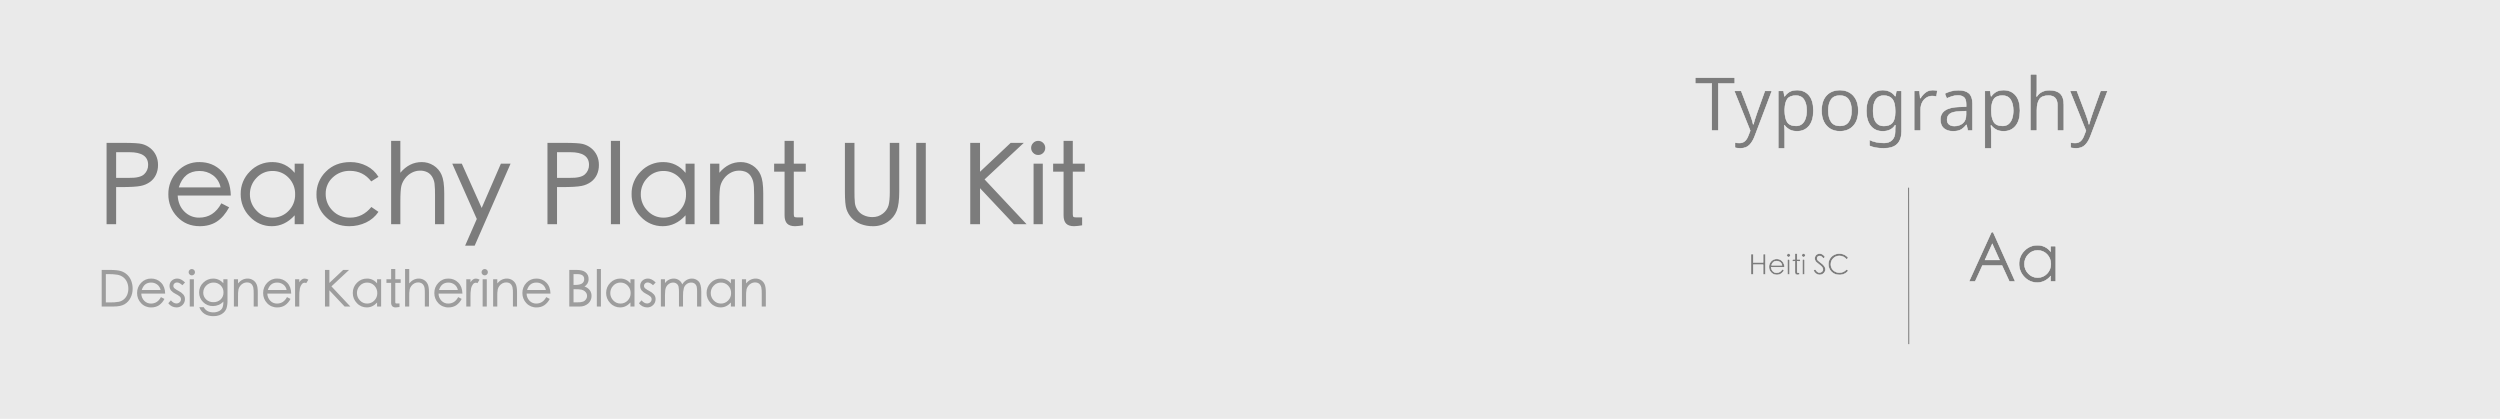
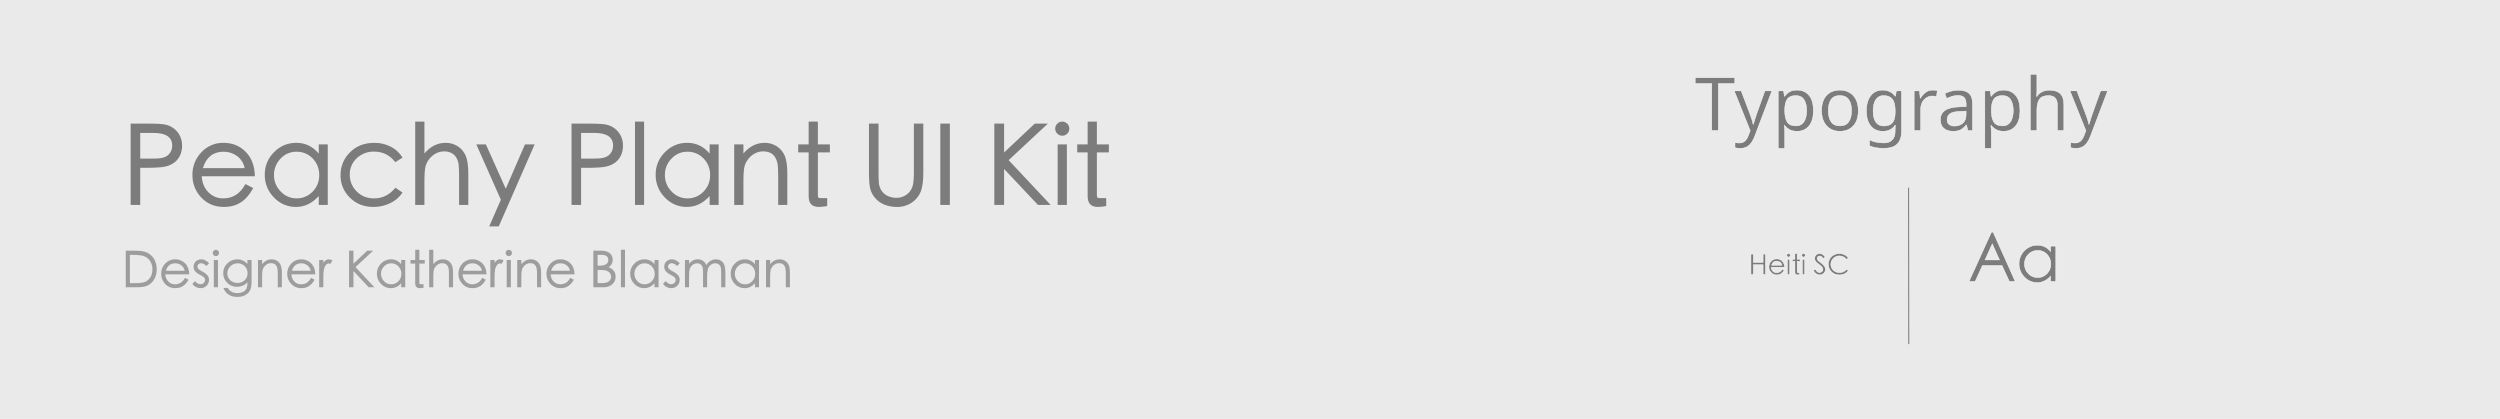
<svg xmlns="http://www.w3.org/2000/svg" width="2700" height="452" viewBox="0 0 2700 452">
  <defs>
    <clipPath id="clip-Title">
      <rect width="2700" height="452" />
    </clipPath>
  </defs>
  <g id="Title" clip-path="url(#clip-Title)">
    <rect width="2700" height="452" fill="#eaeaea" />
-     <g id="Title-2" data-name="Title">
+     <g id="Title-2" data-name="Title" transform="translate(26 -20.797)">
      <path id="peachy_plant" data-name="peachy plant" d="M9.6-95.04h18q15.36,0,20.16,1.2a23.585,23.585,0,0,1,8.82,4.32,21.829,21.829,0,0,1,6.3,7.8,23.8,23.8,0,0,1,2.28,10.56A24.341,24.341,0,0,1,62.94-60.6a20.29,20.29,0,0,1-6.36,7.74,25.714,25.714,0,0,1-10.14,4.32q-6,1.26-21.24,1.26H19.92V-7.2H9.6Zm10.32,37.8H33.6q12.12.24,16.5-3.84a13.36,13.36,0,0,0,4.38-10.2q0-13.68-20.16-13.68H19.92ZM143.76-38.16H86.4q.6,10.8,7.26,17.34a21.9,21.9,0,0,0,15.9,6.54q15.72,0,24-15.48l8.4,4.32Q136.32-15,128.64-10.02T110.28-5.04q-14.76,0-24.36-10.14a34.25,34.25,0,0,1-9.6-24.42,34.342,34.342,0,0,1,9.66-24.48,31.644,31.644,0,0,1,23.94-10.2q14.28,0,23.88,9.66T143.76-38.16Zm-11.04-8.76A21.075,21.075,0,0,0,124.56-60a24.051,24.051,0,0,0-14.64-4.68q-16.8,0-22.32,17.76ZM222.48-7.2h-9.72v-9.6Q202.08-5.04,188.16-5.04A31.914,31.914,0,0,1,164.34-15.3a34.03,34.03,0,0,1-9.9-24.48,33.52,33.52,0,0,1,9.96-24.36,32.767,32.767,0,0,1,24.3-10.14q14.34,0,24.06,11.64V-72.6h9.72Zm-33.6-7.08a23.429,23.429,0,0,0,17.16-7.2,24.349,24.349,0,0,0,7.2-17.94,24.769,24.769,0,0,0-7.08-18,23.286,23.286,0,0,0-17.34-7.26,22.926,22.926,0,0,0-17.34,7.5,24.93,24.93,0,0,0-7.08,17.7,24.711,24.711,0,0,0,7.2,17.7A23.106,23.106,0,0,0,188.88-14.28Zm114.36-6.24A33.39,33.39,0,0,1,289.74-9a41.564,41.564,0,0,1-18.06,3.96q-15.12,0-25.26-9.96a32.836,32.836,0,0,1-10.14-24.36,33.723,33.723,0,0,1,10.2-24.66q10.2-10.26,26.4-10.26a37.875,37.875,0,0,1,17.7,4.2,31.254,31.254,0,0,1,12.66,11.76l-7.8,4.92q-8.76-11.4-22.92-11.4a26.218,26.218,0,0,0-18.72,7.14,23.364,23.364,0,0,0-7.56,17.7,24.918,24.918,0,0,0,7.44,18.12q7.44,7.56,18.84,7.56,13.68,0,23.04-11.52ZM374.28-7.2h-9.96V-38.4a103.146,103.146,0,0,0-.54-12.84,19.376,19.376,0,0,0-2.46-7.02,12.911,12.911,0,0,0-5.22-5.04,16.778,16.778,0,0,0-7.92-1.74,19.033,19.033,0,0,0-8.82,2.16,21.588,21.588,0,0,0-7.2,6,22.539,22.539,0,0,0-4.14,8.16q-1.14,4.32-1.14,17.28V-7.2h-9.96v-90h9.96v34.44q9.72-11.52,23.04-11.52a23.445,23.445,0,0,1,12.84,3.66,22.623,22.623,0,0,1,8.64,10.08q2.88,6.42,2.88,19.74Zm71.64-65.4L407.16,15.96H396.84l12.6-28.8L382.92-72.6h10.32l21.48,47.88L435.48-72.6Zm39.84-22.44h18q15.36,0,20.16,1.2a23.585,23.585,0,0,1,8.82,4.32,21.828,21.828,0,0,1,6.3,7.8,23.8,23.8,0,0,1,2.28,10.56A24.34,24.34,0,0,1,539.1-60.6a20.29,20.29,0,0,1-6.36,7.74,25.714,25.714,0,0,1-10.14,4.32q-6,1.26-21.24,1.26h-5.28V-7.2H485.76Zm10.32,37.8h13.68q12.12.24,16.5-3.84a13.361,13.361,0,0,0,4.38-10.2q0-13.68-20.16-13.68h-14.4ZM564.12-7.2h-9.84v-90h9.84Zm80.52,0h-9.72v-9.6Q624.24-5.04,610.32-5.04A31.914,31.914,0,0,1,586.5-15.3a34.031,34.031,0,0,1-9.9-24.48,33.52,33.52,0,0,1,9.96-24.36,32.767,32.767,0,0,1,24.3-10.14q14.34,0,24.06,11.64V-72.6h9.72Zm-33.6-7.08a23.429,23.429,0,0,0,17.16-7.2,24.349,24.349,0,0,0,7.2-17.94,24.769,24.769,0,0,0-7.08-18,23.286,23.286,0,0,0-17.34-7.26,22.926,22.926,0,0,0-17.34,7.5,24.93,24.93,0,0,0-7.08,17.7,24.711,24.711,0,0,0,7.2,17.7A23.106,23.106,0,0,0,611.04-14.28ZM718.8-7.2h-9.84V-38.4q0-10.8-1.02-14.7a19.3,19.3,0,0,0-3-6.6,12.078,12.078,0,0,0-5.04-4.02,18.755,18.755,0,0,0-7.44-1.32,18.562,18.562,0,0,0-8.58,2.16,21.589,21.589,0,0,0-7.2,6,22.54,22.54,0,0,0-4.14,8.16q-1.14,4.32-1.14,17.28V-7.2h-9.96V-72.6h9.96v9.84q9.72-11.52,23.04-11.52a23.445,23.445,0,0,1,12.84,3.66,22.623,22.623,0,0,1,8.64,10.08q2.88,6.42,2.88,19.74Zm45.96-56.76H751.8v45.84q0,2.52.72,3.06t3.6.54h5.76V-6a57.942,57.942,0,0,1-8.76.96q-5.76,0-8.52-2.82t-2.76-8.94V-63.96H730.56V-72.6h11.28V-97.2h9.96v24.6h12.96ZM865.68-42.24q0,13.32-2.7,20.46a25.339,25.339,0,0,1-9.6,11.94,27.553,27.553,0,0,1-16.14,4.8,35.434,35.434,0,0,1-13.2-2.34,26.111,26.111,0,0,1-9.78-6.6,25.5,25.5,0,0,1-5.58-9.48Q807-28.68,807-42.24v-52.8h10.32v52.8a109.918,109.918,0,0,0,.48,12.3,17.508,17.508,0,0,0,2.76,7.32,15.926,15.926,0,0,0,6.54,5.64,21.561,21.561,0,0,0,9.66,2.1,17.45,17.45,0,0,0,11.22-3.78,16.99,16.99,0,0,0,6.12-8.76q1.38-4.98,1.38-14.82v-52.8h10.2ZM894.36-7.2H884.04V-95.04h10.32Zm108.84,0H989.52l-36.6-38.88V-7.2H942.36V-95.04h10.56v31.2l33.12-31.2h14.16L957.84-55.56Zm12.48-90a7.422,7.422,0,0,1,5.46,2.22,7.35,7.35,0,0,1,2.22,5.4,7.35,7.35,0,0,1-2.22,5.4,7.35,7.35,0,0,1-5.4,2.22,7.254,7.254,0,0,1-5.4-2.28,7.411,7.411,0,0,1-2.22-5.34,7.411,7.411,0,0,1,2.22-5.34A7.186,7.186,0,0,1,1015.68-97.2Zm5.04,90h-9.96V-72.6h9.96Zm45.36-56.76h-12.96v45.84q0,2.52.72,3.06t3.6.54h5.76V-6a57.941,57.941,0,0,1-8.76.96q-5.76,0-8.52-2.82t-2.76-8.94V-63.96h-11.28V-72.6h11.28V-97.2h9.96v24.6h12.96Z" transform="translate(105.5 249.333)" fill="#7c7c7c" />
      <path id="author" d="M4.32-42.768h8.424q8.532,0,12.42,1.269a17.631,17.631,0,0,1,6.723,3.942,17.761,17.761,0,0,1,4.347,6.507,24.025,24.025,0,0,1,1.512,8.856,20.8,20.8,0,0,1-2.241,9.477,16.8,16.8,0,0,1-6.372,6.966Q25-3.24,17.064-3.24H4.32ZM8.8-7.668h4.1a50.536,50.536,0,0,0,9.99-.7,12.365,12.365,0,0,0,5.454-2.7,13,13,0,0,0,3.537-4.887A17.086,17.086,0,0,0,33.1-22.626a16.992,16.992,0,0,0-1.431-6.993,13.255,13.255,0,0,0-4.077-5.238,14.486,14.486,0,0,0-6.21-2.7,58.477,58.477,0,0,0-10.206-.675H8.8Zm64.1-9.5H47.088a11.378,11.378,0,0,0,3.267,7.8A9.856,9.856,0,0,0,57.51-6.426q7.074,0,10.8-6.966l3.78,1.944A18.475,18.475,0,0,1,66.1-4.509a14.852,14.852,0,0,1-8.262,2.241A14.444,14.444,0,0,1,46.872-6.831a15.413,15.413,0,0,1-4.32-10.989A15.454,15.454,0,0,1,46.9-28.836a14.24,14.24,0,0,1,10.773-4.59,14.54,14.54,0,0,1,10.746,4.347Q72.738-24.732,72.9-17.172Zm-4.968-3.942A9.484,9.484,0,0,0,64.26-27a10.823,10.823,0,0,0-6.588-2.106q-7.56,0-10.044,7.992Zm26.406-8.1-2.862,2.97q-3.186-2.97-5.832-2.97a3.97,3.97,0,0,0-2.808,1.053A3.4,3.4,0,0,0,81.7-25.569a3.559,3.559,0,0,0,1.269,2.7,23.041,23.041,0,0,0,4.509,2.862,16.691,16.691,0,0,1,5,3.753,7.461,7.461,0,0,1,1.755,5.022A8.616,8.616,0,0,1,91.611-4.86a8.816,8.816,0,0,1-6.453,2.592A10.905,10.905,0,0,1,76.248-6.8l2.808-3.132q2.916,3.4,5.94,3.4a4.984,4.984,0,0,0,3.51-1.35,4.179,4.179,0,0,0,1.458-3.159,3.938,3.938,0,0,0-1.323-3.024A21.193,21.193,0,0,0,84.105-16.9a15.092,15.092,0,0,1-4.86-3.591A7.818,7.818,0,0,1,77.6-25.677a7.34,7.34,0,0,1,2.349-5.481,8.563,8.563,0,0,1,6.21-2.268Q90.018-33.426,94.338-29.214Zm7.29-14.526a3.34,3.34,0,0,1,2.457,1,3.308,3.308,0,0,1,1,2.43,3.308,3.308,0,0,1-1,2.43,3.308,3.308,0,0,1-2.43,1,3.264,3.264,0,0,1-2.43-1.026,3.335,3.335,0,0,1-1-2.4,3.335,3.335,0,0,1,1-2.4A3.234,3.234,0,0,1,101.628-43.74ZM103.9-3.24H99.414V-32.67H103.9Zm36.288-6.912a27.631,27.631,0,0,1-1,8.64,12.1,12.1,0,0,1-3.024,4.752,13.294,13.294,0,0,1-4.86,2.943,18.654,18.654,0,0,1-6.237,1q-11.5,0-15.336-9.72h4.752q3.132,5.616,10.422,5.616a13.45,13.45,0,0,0,5.994-1.3,7.794,7.794,0,0,0,3.726-3.456,15.537,15.537,0,0,0,1.08-6.642v-.27a13.812,13.812,0,0,1-5.076,3.618,15.806,15.806,0,0,1-6.156,1.242A14.342,14.342,0,0,1,113.805-8.1a14.045,14.045,0,0,1-4.239-10.314,14.067,14.067,0,0,1,4.482-10.611,14.943,14.943,0,0,1,10.773-4.4A14.317,14.317,0,0,1,135.7-28.35v-4.32h4.482Zm-4.32-8.262a10.248,10.248,0,0,0-3.1-7.668,10.464,10.464,0,0,0-7.587-3.024,10.724,10.724,0,0,0-7.965,3.267,10.493,10.493,0,0,0-3.213,7.587,9.823,9.823,0,0,0,3.078,7.317,10.831,10.831,0,0,0,7.884,3,10.848,10.848,0,0,0,7.857-2.943A10.01,10.01,0,0,0,135.864-18.414ZM172.908-3.24H168.48V-17.28a31.022,31.022,0,0,0-.459-6.615,8.686,8.686,0,0,0-1.35-2.97,5.435,5.435,0,0,0-2.268-1.809,8.44,8.44,0,0,0-3.348-.594,8.353,8.353,0,0,0-3.861.972,9.715,9.715,0,0,0-3.24,2.7,10.142,10.142,0,0,0-1.863,3.672,37.247,37.247,0,0,0-.513,7.776V-3.24H147.1V-32.67h4.482v4.428q4.374-5.184,10.368-5.184a10.55,10.55,0,0,1,5.778,1.647,10.18,10.18,0,0,1,3.888,4.536q1.3,2.889,1.3,8.883Zm36.126-13.932H183.222a11.378,11.378,0,0,0,3.267,7.8,9.856,9.856,0,0,0,7.155,2.943q7.074,0,10.8-6.966l3.78,1.944a18.475,18.475,0,0,1-5.994,6.939,14.852,14.852,0,0,1-8.262,2.241,14.444,14.444,0,0,1-10.962-4.563,15.413,15.413,0,0,1-4.32-10.989,15.454,15.454,0,0,1,4.347-11.016,14.24,14.24,0,0,1,10.773-4.59,14.54,14.54,0,0,1,10.746,4.347Q208.872-24.732,209.034-17.172Zm-4.968-3.942A9.484,9.484,0,0,0,200.394-27a10.823,10.823,0,0,0-6.588-2.106q-7.56,0-10.044,7.992Zm23.49-11.124-2.322,3.78a3.8,3.8,0,0,0-1.782-.486,3.885,3.885,0,0,0-3.024,1.647,10.957,10.957,0,0,0-2.025,4.32,45.8,45.8,0,0,0-.675,9.639v10.1h-4.536V-32.67h4.536v3.186a11.384,11.384,0,0,1,2.727-2.97,5.3,5.3,0,0,1,3.132-.972A8.579,8.579,0,0,1,227.556-32.238Zm45.306,29h-6.156l-16.47-17.5v17.5h-4.752V-42.768h4.752v14.04l14.9-14.04h6.372L252.45-25Zm33.264,0h-4.374V-7.56q-4.806,5.292-11.07,5.292a14.361,14.361,0,0,1-10.719-4.617A15.314,15.314,0,0,1,275.508-17.9a15.084,15.084,0,0,1,4.482-10.962,14.745,14.745,0,0,1,10.935-4.563,13.568,13.568,0,0,1,10.827,5.238V-32.67h4.374Zm-15.12-3.186a10.543,10.543,0,0,0,7.722-3.24,10.957,10.957,0,0,0,3.24-8.073,11.146,11.146,0,0,0-3.186-8.1,10.479,10.479,0,0,0-7.8-3.267,10.317,10.317,0,0,0-7.8,3.375,11.219,11.219,0,0,0-3.186,7.965A11.12,11.12,0,0,0,283.23-9.8,10.4,10.4,0,0,0,291.006-6.426ZM327.24-28.782h-5.832V-8.154q0,1.134.324,1.377a3.268,3.268,0,0,0,1.62.243h2.592V-2.7A26.074,26.074,0,0,1,322-2.268a5.155,5.155,0,0,1-3.834-1.269,5.579,5.579,0,0,1-1.242-4.023V-28.782H311.85V-32.67h5.076V-43.74h4.482v11.07h5.832ZM357.8-3.24h-4.482V-17.28a46.41,46.41,0,0,0-.243-5.778,8.718,8.718,0,0,0-1.107-3.159,5.81,5.81,0,0,0-2.349-2.268,7.55,7.55,0,0,0-3.564-.783,8.564,8.564,0,0,0-3.969.972,9.715,9.715,0,0,0-3.24,2.7,10.143,10.143,0,0,0-1.863,3.672,37.246,37.246,0,0,0-.513,7.776V-3.24h-4.482v-40.5h4.482v15.5q4.374-5.184,10.368-5.184a10.55,10.55,0,0,1,5.778,1.647,10.18,10.18,0,0,1,3.888,4.536q1.3,2.889,1.3,8.883ZM393.93-17.172H368.118a11.379,11.379,0,0,0,3.267,7.8,9.856,9.856,0,0,0,7.155,2.943q7.074,0,10.8-6.966l3.78,1.944a18.475,18.475,0,0,1-5.994,6.939,14.852,14.852,0,0,1-8.262,2.241A14.443,14.443,0,0,1,367.9-6.831a15.413,15.413,0,0,1-4.32-10.989,15.454,15.454,0,0,1,4.347-11.016,14.24,14.24,0,0,1,10.773-4.59,14.54,14.54,0,0,1,10.746,4.347Q393.768-24.732,393.93-17.172Zm-4.968-3.942A9.484,9.484,0,0,0,385.29-27a10.823,10.823,0,0,0-6.588-2.106q-7.56,0-10.044,7.992Zm23.49-11.124-2.322,3.78a3.8,3.8,0,0,0-1.782-.486,3.885,3.885,0,0,0-3.024,1.647,10.957,10.957,0,0,0-2.025,4.32,45.8,45.8,0,0,0-.675,9.639v10.1h-4.536V-32.67h4.536v3.186a11.383,11.383,0,0,1,2.727-2.97,5.3,5.3,0,0,1,3.132-.972A8.579,8.579,0,0,1,412.452-32.238Zm5.508-11.5a3.34,3.34,0,0,1,2.457,1,3.308,3.308,0,0,1,1,2.43,3.308,3.308,0,0,1-1,2.43,3.308,3.308,0,0,1-2.43,1,3.264,3.264,0,0,1-2.43-1.026,3.335,3.335,0,0,1-1-2.4,3.335,3.335,0,0,1,1-2.4A3.234,3.234,0,0,1,417.96-43.74Zm2.268,40.5h-4.482V-32.67h4.482Zm32.67,0H448.47V-17.28a31.022,31.022,0,0,0-.459-6.615,8.686,8.686,0,0,0-1.35-2.97,5.435,5.435,0,0,0-2.268-1.809,8.44,8.44,0,0,0-3.348-.594,8.353,8.353,0,0,0-3.861.972,9.715,9.715,0,0,0-3.24,2.7,10.143,10.143,0,0,0-1.863,3.672,37.246,37.246,0,0,0-.513,7.776V-3.24h-4.482V-32.67h4.482v4.428q4.374-5.184,10.368-5.184a10.55,10.55,0,0,1,5.778,1.647,10.18,10.18,0,0,1,3.888,4.536q1.3,2.889,1.3,8.883Zm36.126-13.932H463.212a11.379,11.379,0,0,0,3.267,7.8,9.856,9.856,0,0,0,7.155,2.943q7.074,0,10.8-6.966l3.78,1.944a18.475,18.475,0,0,1-5.994,6.939,14.852,14.852,0,0,1-8.262,2.241A14.443,14.443,0,0,1,463-6.831a15.413,15.413,0,0,1-4.32-10.989,15.454,15.454,0,0,1,4.347-11.016,14.24,14.24,0,0,1,10.773-4.59,14.54,14.54,0,0,1,10.746,4.347Q488.862-24.732,489.024-17.172Zm-4.968-3.942A9.484,9.484,0,0,0,480.384-27a10.823,10.823,0,0,0-6.588-2.106q-7.56,0-10.044,7.992Zm41.688-3.78a12.068,12.068,0,0,1,5.7,4,10.065,10.065,0,0,1,1.917,6.156,10.657,10.657,0,0,1-3.591,8.235A13.383,13.383,0,0,1,520.4-3.24h-11.07V-42.768h8.046q6.264,0,9.531,2.565a8.757,8.757,0,0,1,3.267,7.317A8.935,8.935,0,0,1,525.744-24.894Zm-11.826-1.674h1.836q4.86,0,7.263-1.512a5.258,5.258,0,0,0,2.4-4.806q0-5.346-7.4-5.346h-4.1Zm0,18.792h4.428a16.493,16.493,0,0,0,6.048-.81,6.816,6.816,0,0,0,3.024-2.484,6.009,6.009,0,0,0,1.134-3.4,6.623,6.623,0,0,0-.675-3.051,7.01,7.01,0,0,0-2-2.349,9.029,9.029,0,0,0-3.24-1.539,31.211,31.211,0,0,0-6.939-.513h-1.782ZM543.51-3.24h-4.428v-40.5h4.428Zm36.234,0H575.37V-7.56q-4.806,5.292-11.07,5.292a14.361,14.361,0,0,1-10.719-4.617A15.314,15.314,0,0,1,549.126-17.9a15.084,15.084,0,0,1,4.482-10.962,14.745,14.745,0,0,1,10.935-4.563,13.568,13.568,0,0,1,10.827,5.238V-32.67h4.374Zm-15.12-3.186a10.543,10.543,0,0,0,7.722-3.24,10.957,10.957,0,0,0,3.24-8.073,11.146,11.146,0,0,0-3.186-8.1,10.479,10.479,0,0,0-7.8-3.267,10.317,10.317,0,0,0-7.8,3.375,11.219,11.219,0,0,0-3.186,7.965,11.12,11.12,0,0,0,3.24,7.965A10.4,10.4,0,0,0,564.624-6.426ZM602.64-29.214l-2.862,2.97q-3.186-2.97-5.832-2.97a3.97,3.97,0,0,0-2.808,1.053A3.4,3.4,0,0,0,590-25.569a3.559,3.559,0,0,0,1.269,2.7,23.042,23.042,0,0,0,4.509,2.862,16.691,16.691,0,0,1,4.995,3.753,7.461,7.461,0,0,1,1.755,5.022,8.616,8.616,0,0,1-2.619,6.372,8.816,8.816,0,0,1-6.453,2.592A10.905,10.905,0,0,1,584.55-6.8l2.808-3.132q2.916,3.4,5.94,3.4a4.984,4.984,0,0,0,3.51-1.35,4.179,4.179,0,0,0,1.458-3.159,3.938,3.938,0,0,0-1.323-3.024,21.193,21.193,0,0,0-4.536-2.835,15.093,15.093,0,0,1-4.86-3.591,7.818,7.818,0,0,1-1.647-5.184,7.34,7.34,0,0,1,2.349-5.481,8.563,8.563,0,0,1,6.21-2.268Q598.32-33.426,602.64-29.214ZM651.888-3.24h-4.536V-19.278a24.689,24.689,0,0,0-.459-5.616,5.5,5.5,0,0,0-2-3,6.347,6.347,0,0,0-4.05-1.215,7.858,7.858,0,0,0-4.725,1.62,8.359,8.359,0,0,0-3.078,4.4,29.544,29.544,0,0,0-.864,8.235V-3.24H627.8V-18.306a30.985,30.985,0,0,0-.459-6.372,5.6,5.6,0,0,0-2.025-3.186,6.146,6.146,0,0,0-3.942-1.242,7.762,7.762,0,0,0-4.509,1.485,8.906,8.906,0,0,0-3.159,3.888q-1.026,2.4-1.026,7.965V-3.24h-4.428V-32.67h4.428v4.158a11.489,11.489,0,0,1,9.45-4.914,9.972,9.972,0,0,1,5.589,1.647,9.038,9.038,0,0,1,3.591,4.671,13.071,13.071,0,0,1,4.59-4.7,11.323,11.323,0,0,1,5.832-1.62,9.784,9.784,0,0,1,7.182,2.97q2.97,2.97,2.97,11.178Zm36.342,0h-4.374V-7.56q-4.806,5.292-11.07,5.292a14.361,14.361,0,0,1-10.719-4.617A15.314,15.314,0,0,1,657.612-17.9a15.084,15.084,0,0,1,4.482-10.962,14.745,14.745,0,0,1,10.935-4.563,13.568,13.568,0,0,1,10.827,5.238V-32.67h4.374ZM673.11-6.426a10.543,10.543,0,0,0,7.722-3.24,10.957,10.957,0,0,0,3.24-8.073,11.146,11.146,0,0,0-3.186-8.1,10.479,10.479,0,0,0-7.8-3.267,10.317,10.317,0,0,0-7.8,3.375,11.219,11.219,0,0,0-3.186,7.965,11.12,11.12,0,0,0,3.24,7.965A10.4,10.4,0,0,0,673.11-6.426ZM721.6-3.24h-4.428V-17.28a31.024,31.024,0,0,0-.459-6.615,8.686,8.686,0,0,0-1.35-2.97,5.436,5.436,0,0,0-2.268-1.809,8.44,8.44,0,0,0-3.348-.594,8.353,8.353,0,0,0-3.861.972,9.716,9.716,0,0,0-3.24,2.7,10.143,10.143,0,0,0-1.863,3.672,37.248,37.248,0,0,0-.513,7.776V-3.24H695.79V-32.67h4.482v4.428q4.374-5.184,10.368-5.184a10.55,10.55,0,0,1,5.778,1.647,10.181,10.181,0,0,1,3.888,4.536q1.3,2.889,1.3,8.883Z" transform="translate(105.5 334.279)" fill="#9d9d9d" />
    </g>
    <path id="Path_36" data-name="Path 36" d="M50.82-4.2H44.45L36.54-21.35H15.4L7.56-4.2H.91L25.13-57.47h1.82ZM33.81-27.44,26.04-44.73,18.2-27.44ZM94.64-4.2H88.97V-9.8Q82.74-2.94,74.62-2.94A18.616,18.616,0,0,1,60.725-8.925,19.851,19.851,0,0,1,54.95-23.2a19.553,19.553,0,0,1,5.81-14.21A19.114,19.114,0,0,1,74.935-43.33,17.588,17.588,0,0,1,88.97-36.54v-5.81h5.67ZM75.04-8.33a13.667,13.667,0,0,0,10.01-4.2A14.2,14.2,0,0,0,89.25-23a14.448,14.448,0,0,0-4.13-10.5A13.584,13.584,0,0,0,75-37.73,13.373,13.373,0,0,0,64.89-33.355,14.543,14.543,0,0,0,60.76-23.03,14.415,14.415,0,0,0,64.96-12.7,13.479,13.479,0,0,0,75.04-8.33Z" transform="translate(2125.63 308.15)" fill="#7c7c7c" stroke="#fff" stroke-width="0.5" />
    <path id="Path_37" data-name="Path 37" d="M18.09-1.8H15.51V-12.21H4.98V-1.8H2.37V-23.76H4.98v9.03H15.51v-9.03h2.58ZM38.67-9.54H24.33A6.321,6.321,0,0,0,26.145-5.2,5.476,5.476,0,0,0,30.12-3.57a6.508,6.508,0,0,0,6-3.87l2.1,1.08A10.264,10.264,0,0,1,34.89-2.5,8.251,8.251,0,0,1,30.3-1.26a8.024,8.024,0,0,1-6.09-2.535A8.563,8.563,0,0,1,21.81-9.9a8.586,8.586,0,0,1,2.415-6.12,7.911,7.911,0,0,1,5.985-2.55,8.078,8.078,0,0,1,5.97,2.415A9.269,9.269,0,0,1,38.67-9.54Zm-2.76-2.19A5.269,5.269,0,0,0,33.87-15a6.013,6.013,0,0,0-3.66-1.17q-4.2,0-5.58,4.44ZM42.99-24.3a1.855,1.855,0,0,1,1.365.555,1.838,1.838,0,0,1,.555,1.35,1.838,1.838,0,0,1-.555,1.35,1.838,1.838,0,0,1-1.35.555,1.813,1.813,0,0,1-1.35-.57A1.853,1.853,0,0,1,41.1-22.4a1.853,1.853,0,0,1,.555-1.335A1.8,1.8,0,0,1,42.99-24.3ZM44.25-1.8H41.76V-18.15h2.49ZM55.59-15.99H52.35V-4.53q0,.63.18.765a1.815,1.815,0,0,0,.9.135h1.44V-1.5a14.485,14.485,0,0,1-2.19.24,2.864,2.864,0,0,1-2.13-.7A3.1,3.1,0,0,1,49.86-4.2V-15.99H47.04v-2.16h2.82V-24.3h2.49v6.15h3.24Zm3.57-8.31a1.855,1.855,0,0,1,1.365.555,1.838,1.838,0,0,1,.555,1.35,1.838,1.838,0,0,1-.555,1.35,1.838,1.838,0,0,1-1.35.555,1.813,1.813,0,0,1-1.35-.57A1.853,1.853,0,0,1,57.27-22.4a1.853,1.853,0,0,1,.555-1.335A1.8,1.8,0,0,1,59.16-24.3ZM60.42-1.8H57.93V-18.15h2.49Zm20.1-17.13A9.322,9.322,0,0,0,78.48-21.1a3.482,3.482,0,0,0-1.965-.555,2.653,2.653,0,0,0-1.89.72,2.421,2.421,0,0,0-.765,1.845,2.926,2.926,0,0,0,.72,1.965A23.215,23.215,0,0,0,77.9-14.385,17.041,17.041,0,0,1,81.69-10.8a5.994,5.994,0,0,1,1.2,3.54,5.632,5.632,0,0,1-1.875,4.215A6.134,6.134,0,0,1,76.65-1.26q-4.38,0-6.87-4.89l2.19-1.26q1.95,3.63,4.38,3.63a3.873,3.873,0,0,0,2.67-.99,3.012,3.012,0,0,0,1.11-2.31,4,4,0,0,0-.93-2.505,18.135,18.135,0,0,0-3.21-2.91,28.486,28.486,0,0,1-3.135-2.625,5.8,5.8,0,0,1-1.245-1.92,5.677,5.677,0,0,1-.39-2.04,5.039,5.039,0,0,1,1.515-3.7A5.3,5.3,0,0,1,76.65-24.3a5.594,5.594,0,0,1,3.24.945,11.2,11.2,0,0,1,2.7,2.805ZM107.61-5.82a11.631,11.631,0,0,1-9.72,4.56,11.631,11.631,0,0,1-8.55-3.3,11.25,11.25,0,0,1-3.33-8.34,11.2,11.2,0,0,1,1.545-5.76A10.981,10.981,0,0,1,91.83-22.8a12.047,12.047,0,0,1,5.895-1.5,12.828,12.828,0,0,1,5.67,1.215,11.007,11.007,0,0,1,4.185,3.555L105.6-18a9.625,9.625,0,0,0-7.71-3.78,8.954,8.954,0,0,0-6.465,2.64,8.67,8.67,0,0,0-2.715,6.465,8.522,8.522,0,0,0,2.655,6.39A9.495,9.495,0,0,0,98.25-3.72a9.426,9.426,0,0,0,7.35-3.63Z" transform="translate(1888.63 298.15)" fill="#7c7c7c" stroke="#fff" stroke-width="0.5" />
    <line id="Line_12" data-name="Line 12" x2="0.18" y2="169" transform="translate(2061.31 202.65)" fill="none" stroke="#707070" stroke-width="1" />
    <text id="Typography" transform="translate(1830 141)" fill="#7c7c7c" stroke="#fff" stroke-width="0.5" font-size="80" font-family="STHeitiSC-Medium, Heiti SC" font-weight="500">
      <tspan x="0" y="0">Typography</tspan>
    </text>
  </g>
</svg>
